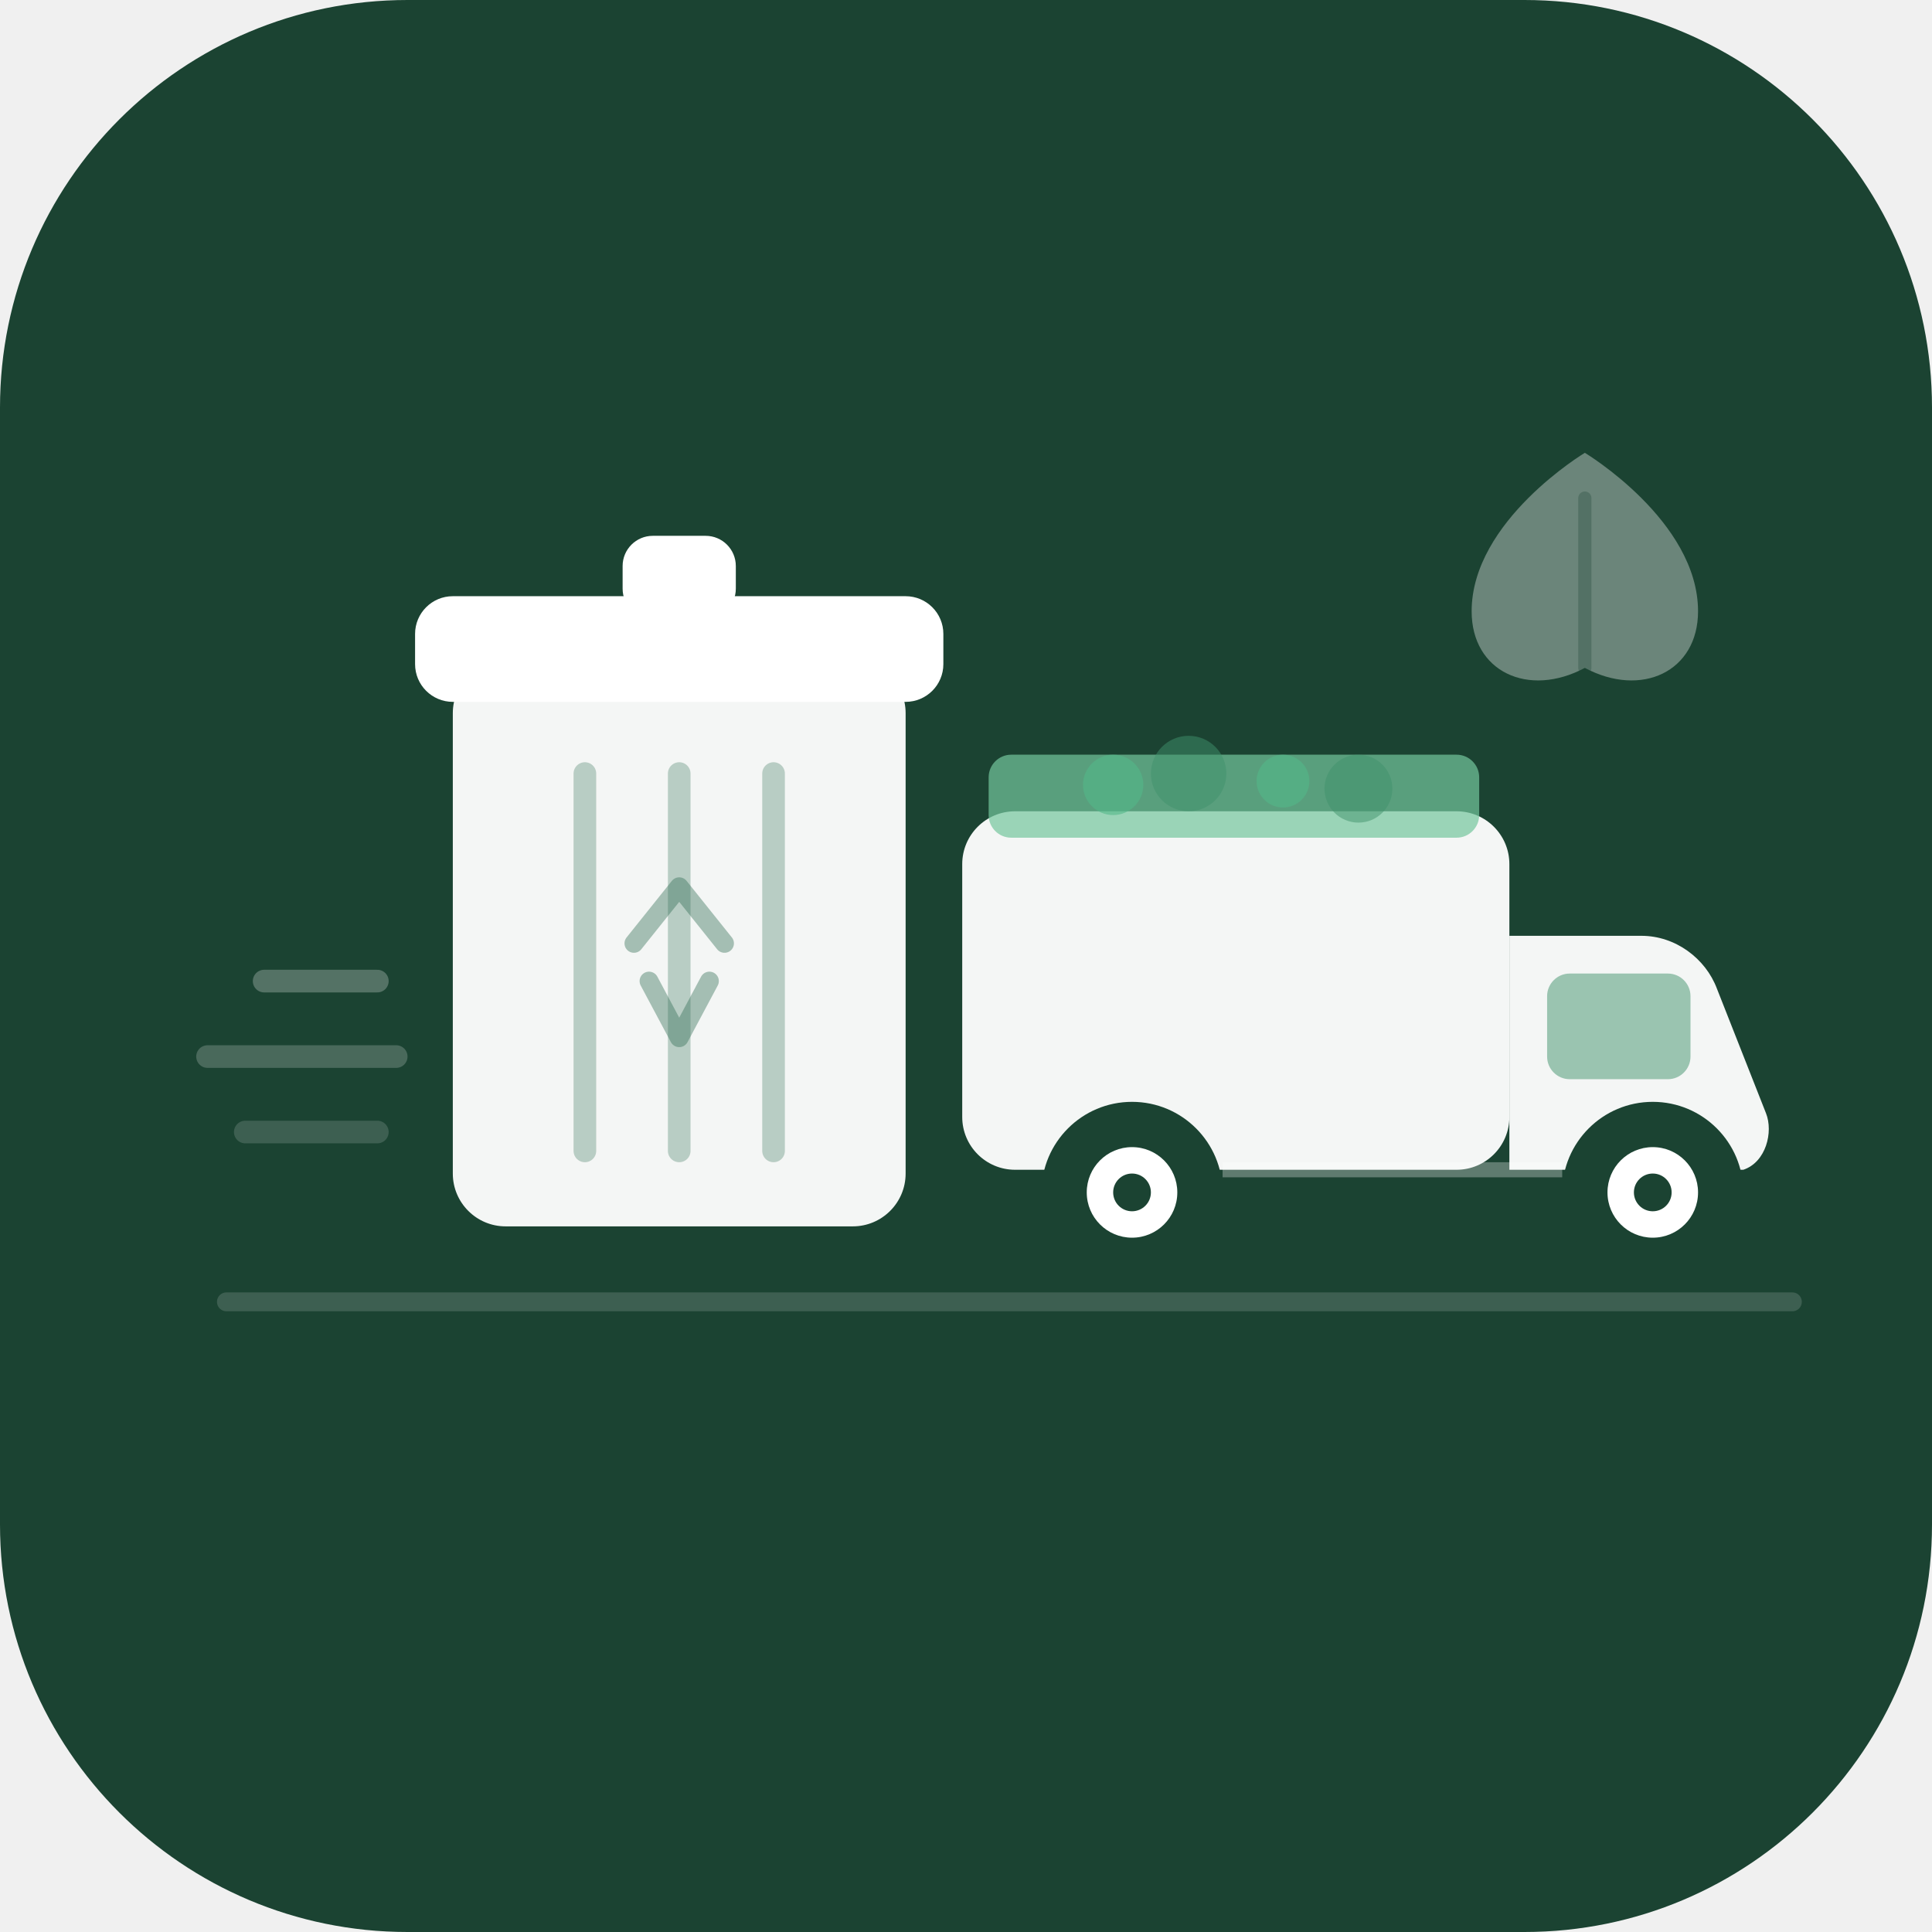
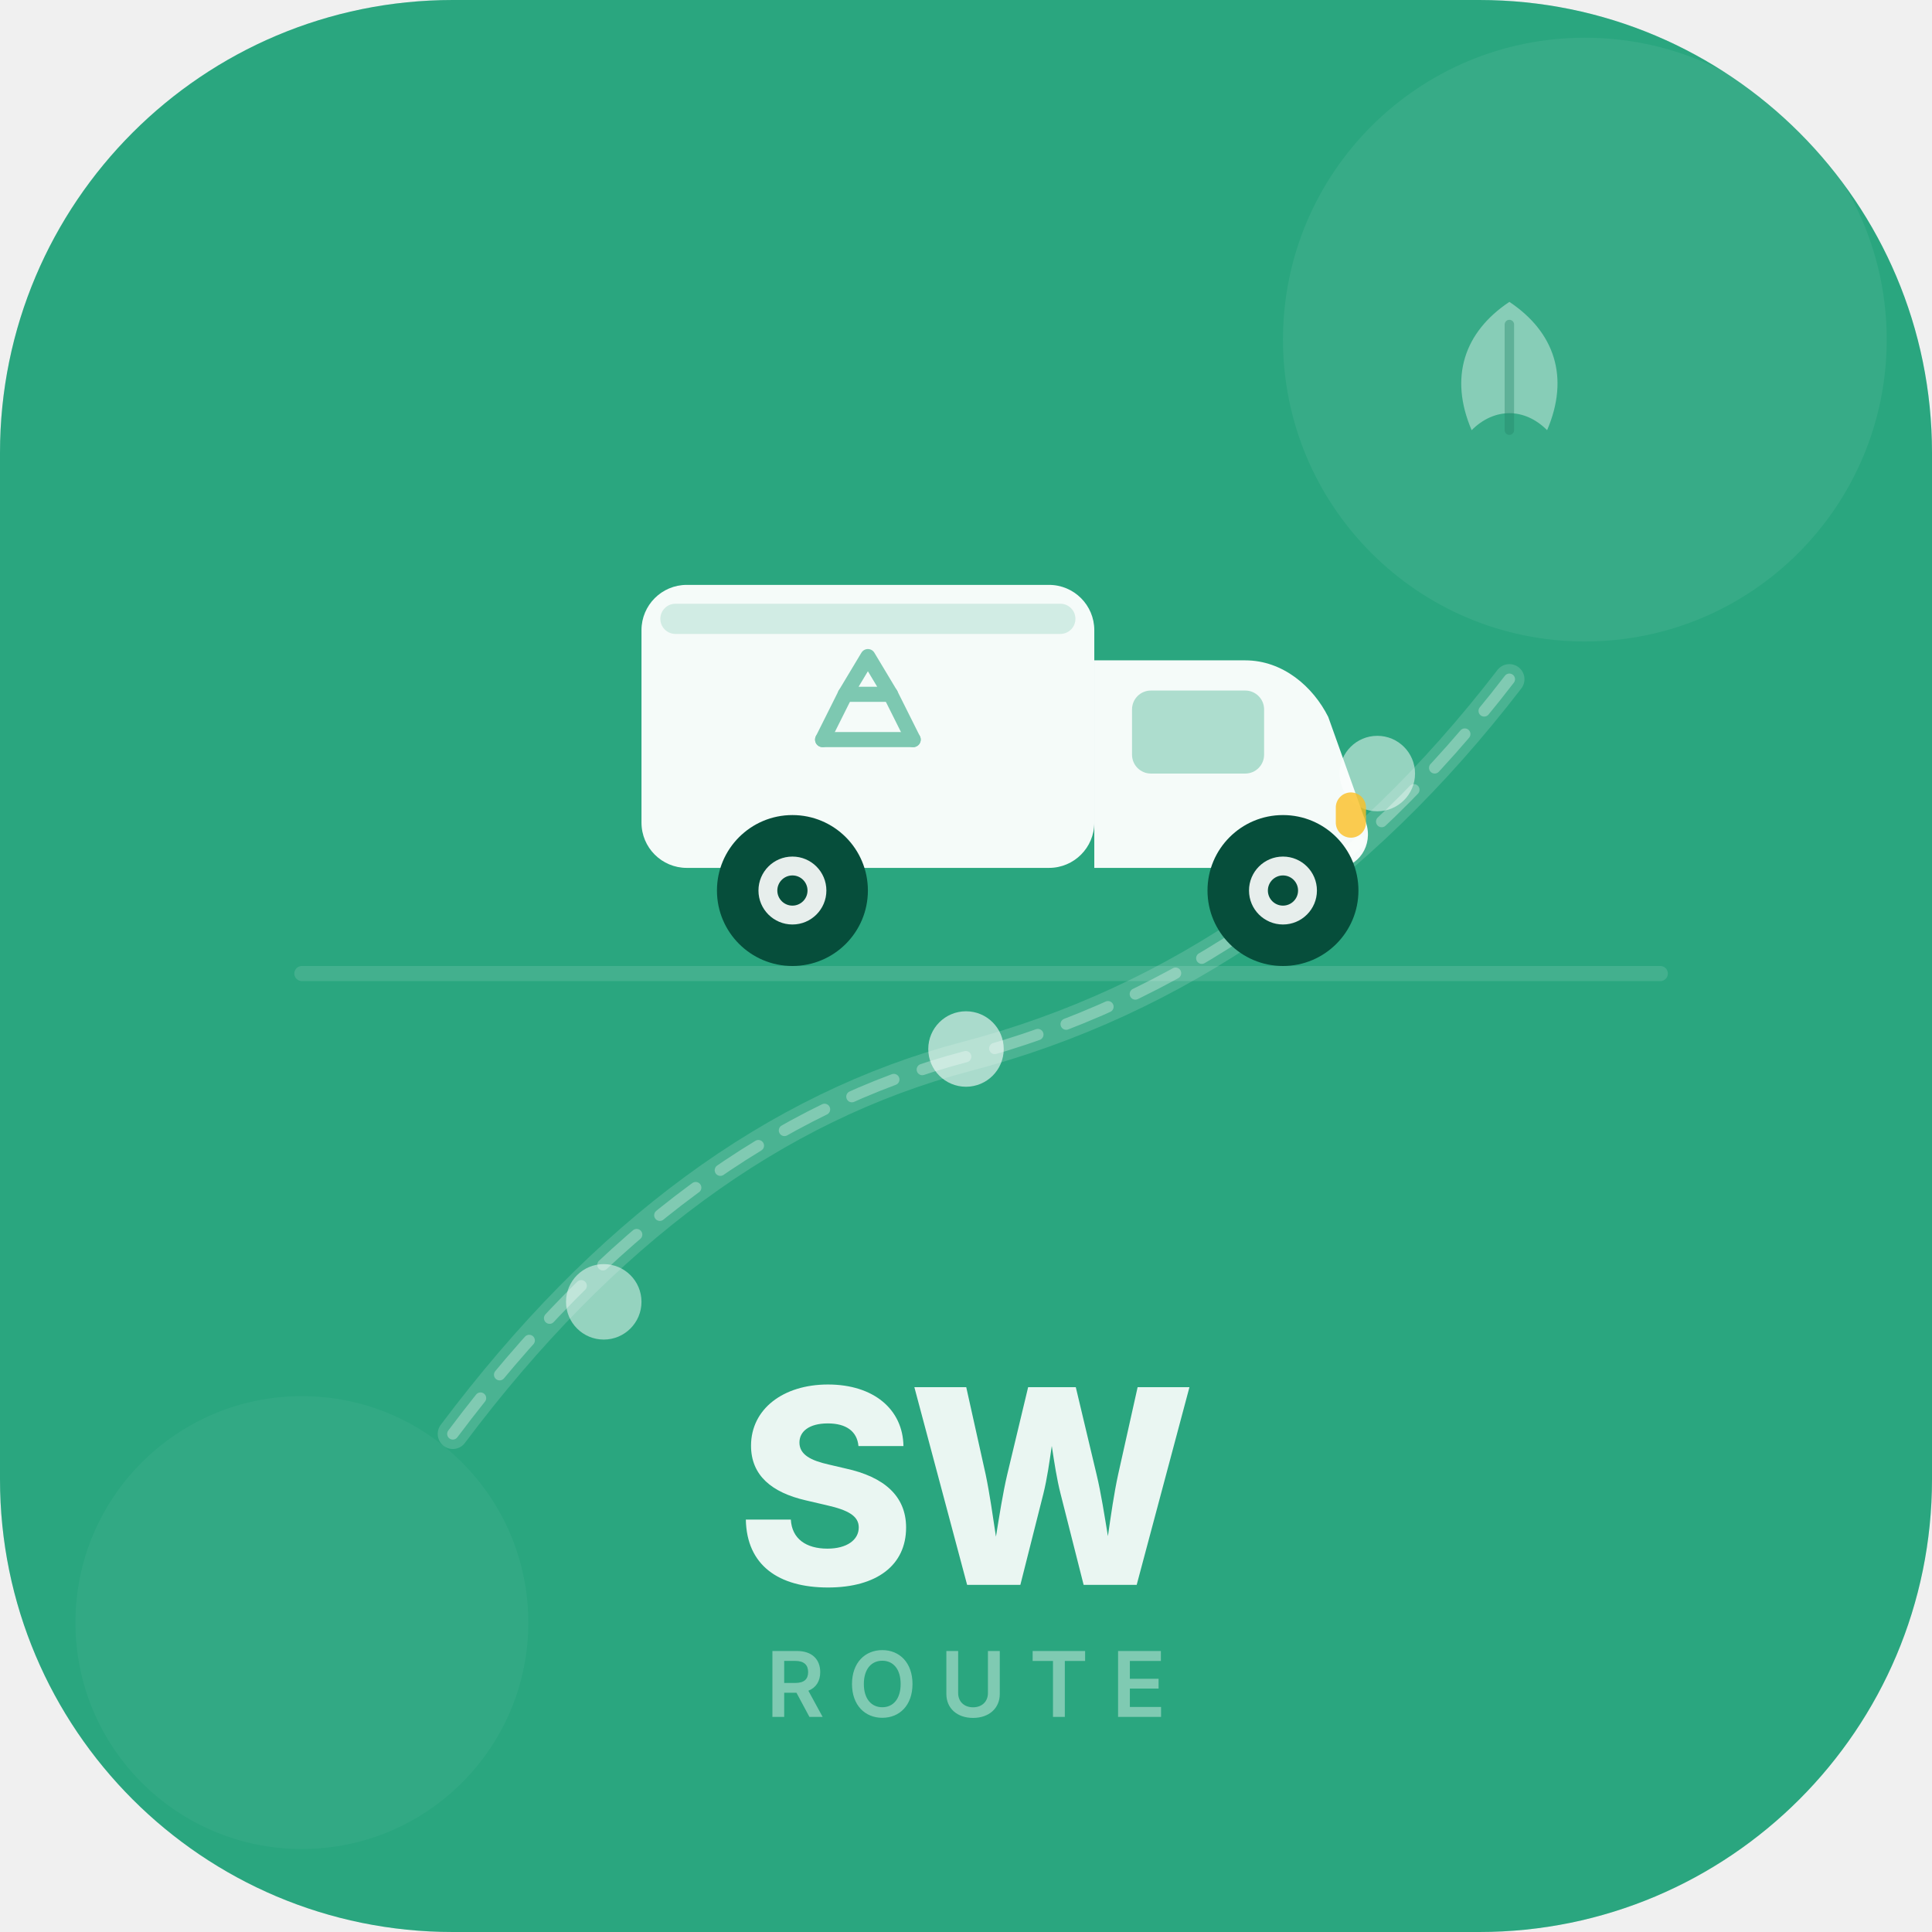
<svg xmlns="http://www.w3.org/2000/svg" width="512" height="512" viewBox="0 0 512 512" fill="none">
-   <rect width="512" height="512" rx="108" fill="url(#bg)" />
-   <rect x="120" y="175" width="120" height="150" rx="14" fill="white" opacity="0.95" />
-   <rect x="110" y="158" width="140" height="28" rx="10" fill="white" />
-   <rect x="165" y="142" width="30" height="22" rx="8" fill="white" />
-   <line x1="155" y1="205" x2="155" y2="305" stroke="#2d6a4f" stroke-width="6" stroke-linecap="round" opacity="0.3" />
-   <line x1="180" y1="205" x2="180" y2="305" stroke="#2d6a4f" stroke-width="6" stroke-linecap="round" opacity="0.3" />
-   <line x1="205" y1="205" x2="205" y2="305" stroke="#2d6a4f" stroke-width="6" stroke-linecap="round" opacity="0.3" />
-   <path d="M168 250 L180 235 L192 250 M172 260 L180 275 L188 260" stroke="#2d6a4f" stroke-width="5" stroke-linecap="round" stroke-linejoin="round" opacity="0.4" />
-   <rect x="255" y="215" width="145" height="95" rx="14" fill="white" opacity="0.95" />
-   <path d="M400 248 L435 248 C444 248 452 254 455 262 L468 295 C470 300 468 308 462 310 L400 310 L400 248Z" fill="white" opacity="0.95" />
-   <rect x="262" y="200" width="130" height="22" rx="6" fill="#74c69d" opacity="0.7" />
-   <circle cx="295" cy="208" r="8" fill="#52b788" opacity="0.6" />
-   <circle cx="315" cy="205" r="10" fill="#40916c" opacity="0.5" />
-   <circle cx="340" cy="207" r="7" fill="#52b788" opacity="0.6" />
-   <circle cx="360" cy="209" r="9" fill="#40916c" opacity="0.5" />
-   <rect x="410" y="258" width="38" height="28" rx="6" fill="#40916c" opacity="0.5" />
-   <circle cx="300" cy="316" r="24" fill="#1b4332" />
-   <circle cx="300" cy="316" r="12" fill="white" />
-   <circle cx="300" cy="316" r="5" fill="#1b4332" />
-   <circle cx="438" cy="316" r="24" fill="#1b4332" />
-   <circle cx="438" cy="316" r="12" fill="white" />
-   <circle cx="438" cy="316" r="5" fill="#1b4332" />
-   <line x1="324" y1="310" x2="414" y2="310" stroke="white" stroke-width="4" opacity="0.3" />
-   <line x1="100" y1="260" x2="70" y2="260" stroke="white" stroke-width="6" stroke-linecap="round" opacity="0.25" />
-   <line x1="105" y1="280" x2="55" y2="280" stroke="white" stroke-width="6" stroke-linecap="round" opacity="0.2" />
-   <line x1="100" y1="300" x2="65" y2="300" stroke="white" stroke-width="6" stroke-linecap="round" opacity="0.15" />
-   <path d="M420 120 C420 120 390 138 390 162 C390 178 405 185 420 177 C435 185 450 178 450 162 C450 138 420 120 420 120Z" fill="white" opacity="0.35" />
-   <line x1="420" y1="132" x2="420" y2="177" stroke="#1b4332" stroke-width="3.5" stroke-linecap="round" opacity="0.3" />
-   <line x1="60" y1="345" x2="475" y2="345" stroke="white" stroke-width="5" stroke-linecap="round" opacity="0.15" />
  <defs>
    <linearGradient id="bg" x1="0" y1="0" x2="512" y2="512">
-       <stop offset="0%" stop-color="#1b4332" />
-       <stop offset="100%" stop-color="#2d6a4f" />
+       <stop offset="0%" stop-color="#059669" />
+       <stop offset="100%" stop-color="#0d9488" />
+     </linearGradient>
+     <linearGradient id="shine" x1="0" y1="0" x2="512" y2="512">
+       <stop offset="0%" stop-color="white" stop-opacity="0.15" />
+       <stop offset="50%" stop-color="white" stop-opacity="0" />
    </linearGradient>
  </defs>
+   <rect width="512" height="512" rx="120" fill="url(#bg)" />
+   <rect width="512" height="512" rx="120" fill="url(#shine)" />
+   <circle cx="420" cy="90" r="80" fill="white" opacity="0.06" />
+   <circle cx="80" cy="430" r="60" fill="white" opacity="0.04" />
+   <path d="M120 380 Q180 300 256 280 Q340 258 400 180" stroke="white" stroke-width="8" stroke-linecap="round" fill="none" opacity="0.15" />
+   <path d="M120 380 Q180 300 256 280 Q340 258 400 180" stroke="white" stroke-width="3" stroke-linecap="round" stroke-dasharray="12 8" fill="none" opacity="0.3" />
+   <circle cx="160" cy="345" r="10" fill="white" opacity="0.5" />
+   <circle cx="256" cy="278" r="10" fill="white" opacity="0.6" />
+   <circle cx="365" cy="205" r="10" fill="white" opacity="0.5" />
+   <rect x="170" y="155" width="120" height="75" rx="12" fill="white" opacity="0.95" />
+   <rect x="175" y="160" width="110" height="8" rx="4" fill="#059669" opacity="0.15" />
+   <g transform="translate(230, 188)" fill="none" stroke="#059669" stroke-width="4" stroke-linecap="round" stroke-linejoin="round" opacity="0.5">
+     <path d="M0-14L6-4H-6Z" />
+     <path d="M12 8L6-4" />
+     <path d="M-12 8L-6-4" />
+     <path d="M12 8H-12" />
+   </g>
+   <path d="M290 175 L330 175 C340 175 348 182 352 190 L362 218 C364 224 360 230 354 230 L290 230 Z" fill="white" opacity="0.95" />
+   <rect x="300" y="183" width="35" height="22" rx="5" fill="#059669" opacity="0.3" />
+   <rect x="354" y="210" width="8" height="12" rx="4" fill="#fbbf24" opacity="0.8" />
+   <circle cx="210" cy="236" r="20" fill="#064e3b" />
+   <circle cx="210" cy="236" r="9" fill="white" opacity="0.9" />
+   <circle cx="210" cy="236" r="4" fill="#064e3b" />
+   <circle cx="340" cy="236" r="20" fill="#064e3b" />
+   <circle cx="340" cy="236" r="9" fill="white" opacity="0.9" />
+   <circle cx="340" cy="236" r="4" fill="#064e3b" />
+   <line x1="80" y1="258" x2="440" y2="258" stroke="white" stroke-width="4" stroke-linecap="round" opacity="0.12" />
+   <g transform="translate(400, 100)" opacity="0.4">
+     <path d="M0-20 C12-12 16 0 10 14 C4 8-4 8-10 14 C-16 0-12-12 0-20Z" fill="white" />
+     <line x1="0" y1="-14" x2="0" y2="14" stroke="#064e3b" stroke-width="2.5" stroke-linecap="round" opacity="0.4" />
+   </g>
+   <text x="256" y="420" text-anchor="middle" font-family="system-ui, -apple-system, sans-serif" font-size="72" font-weight="800" fill="white" opacity="0.9" letter-spacing="-2">SW</text>
+   <text x="256" y="455" text-anchor="middle" font-family="system-ui, -apple-system, sans-serif" font-size="24" font-weight="600" fill="white" opacity="0.4" letter-spacing="6">ROUTE</text>
</svg>
